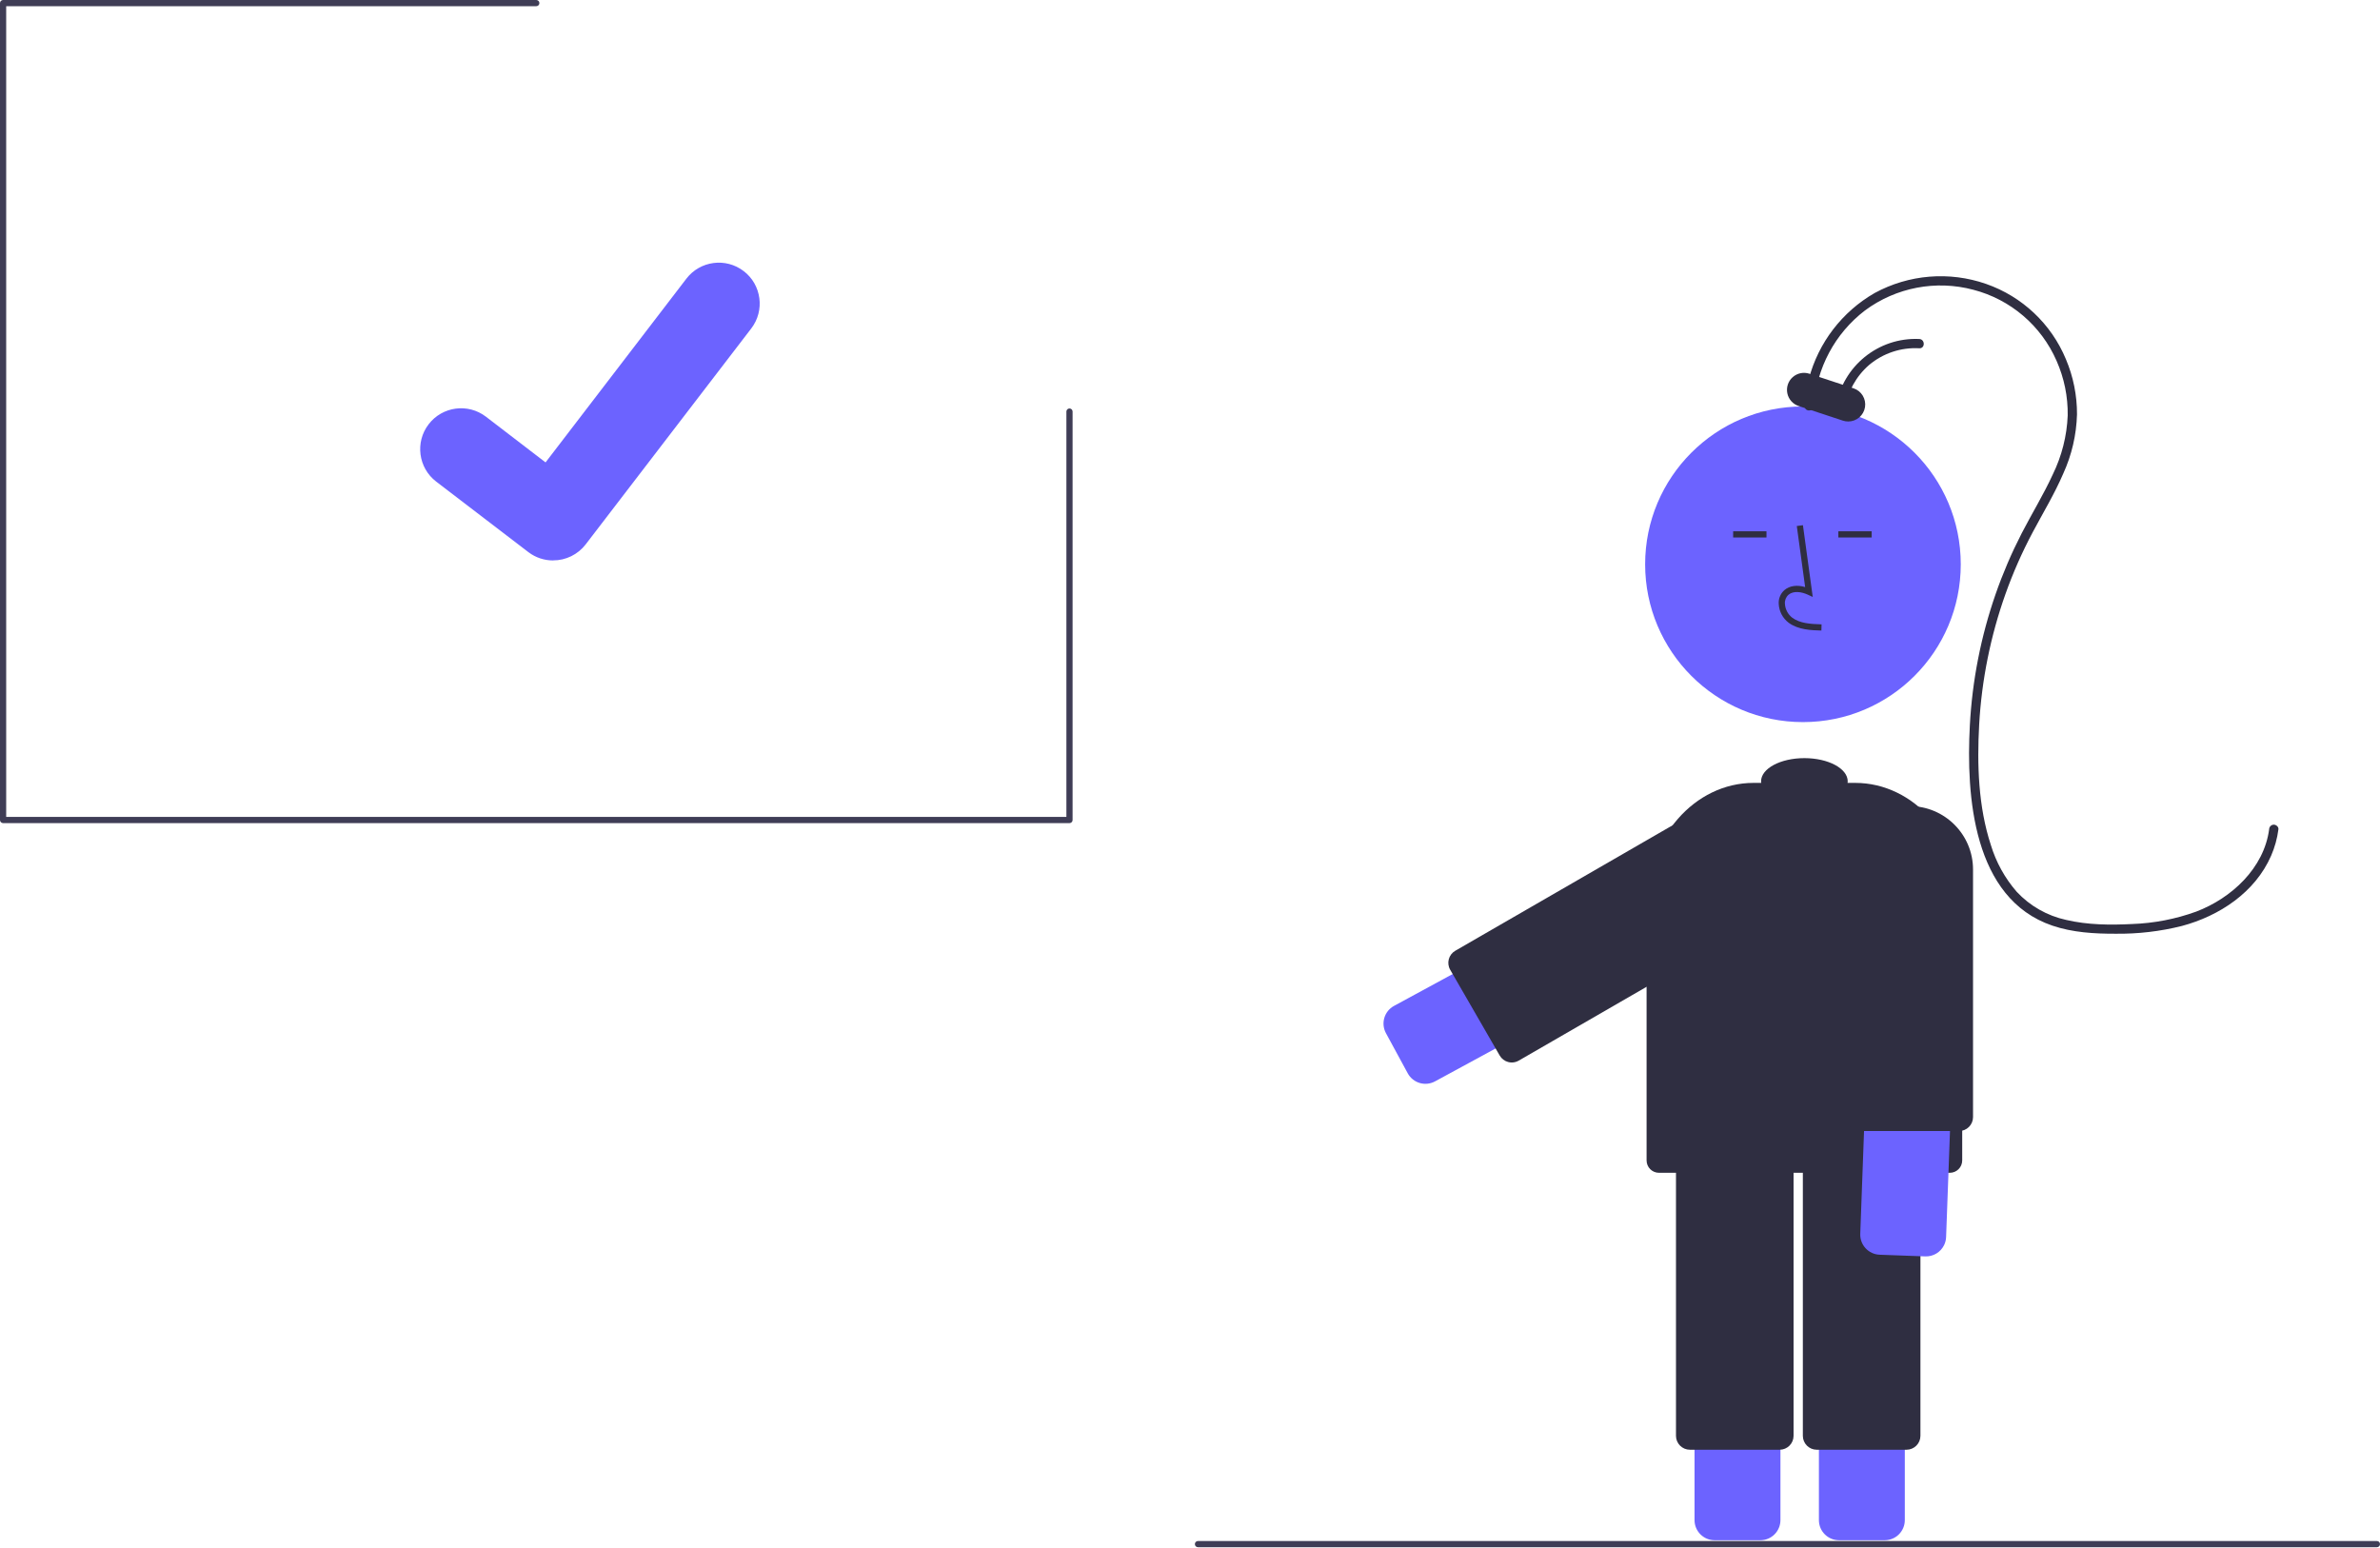
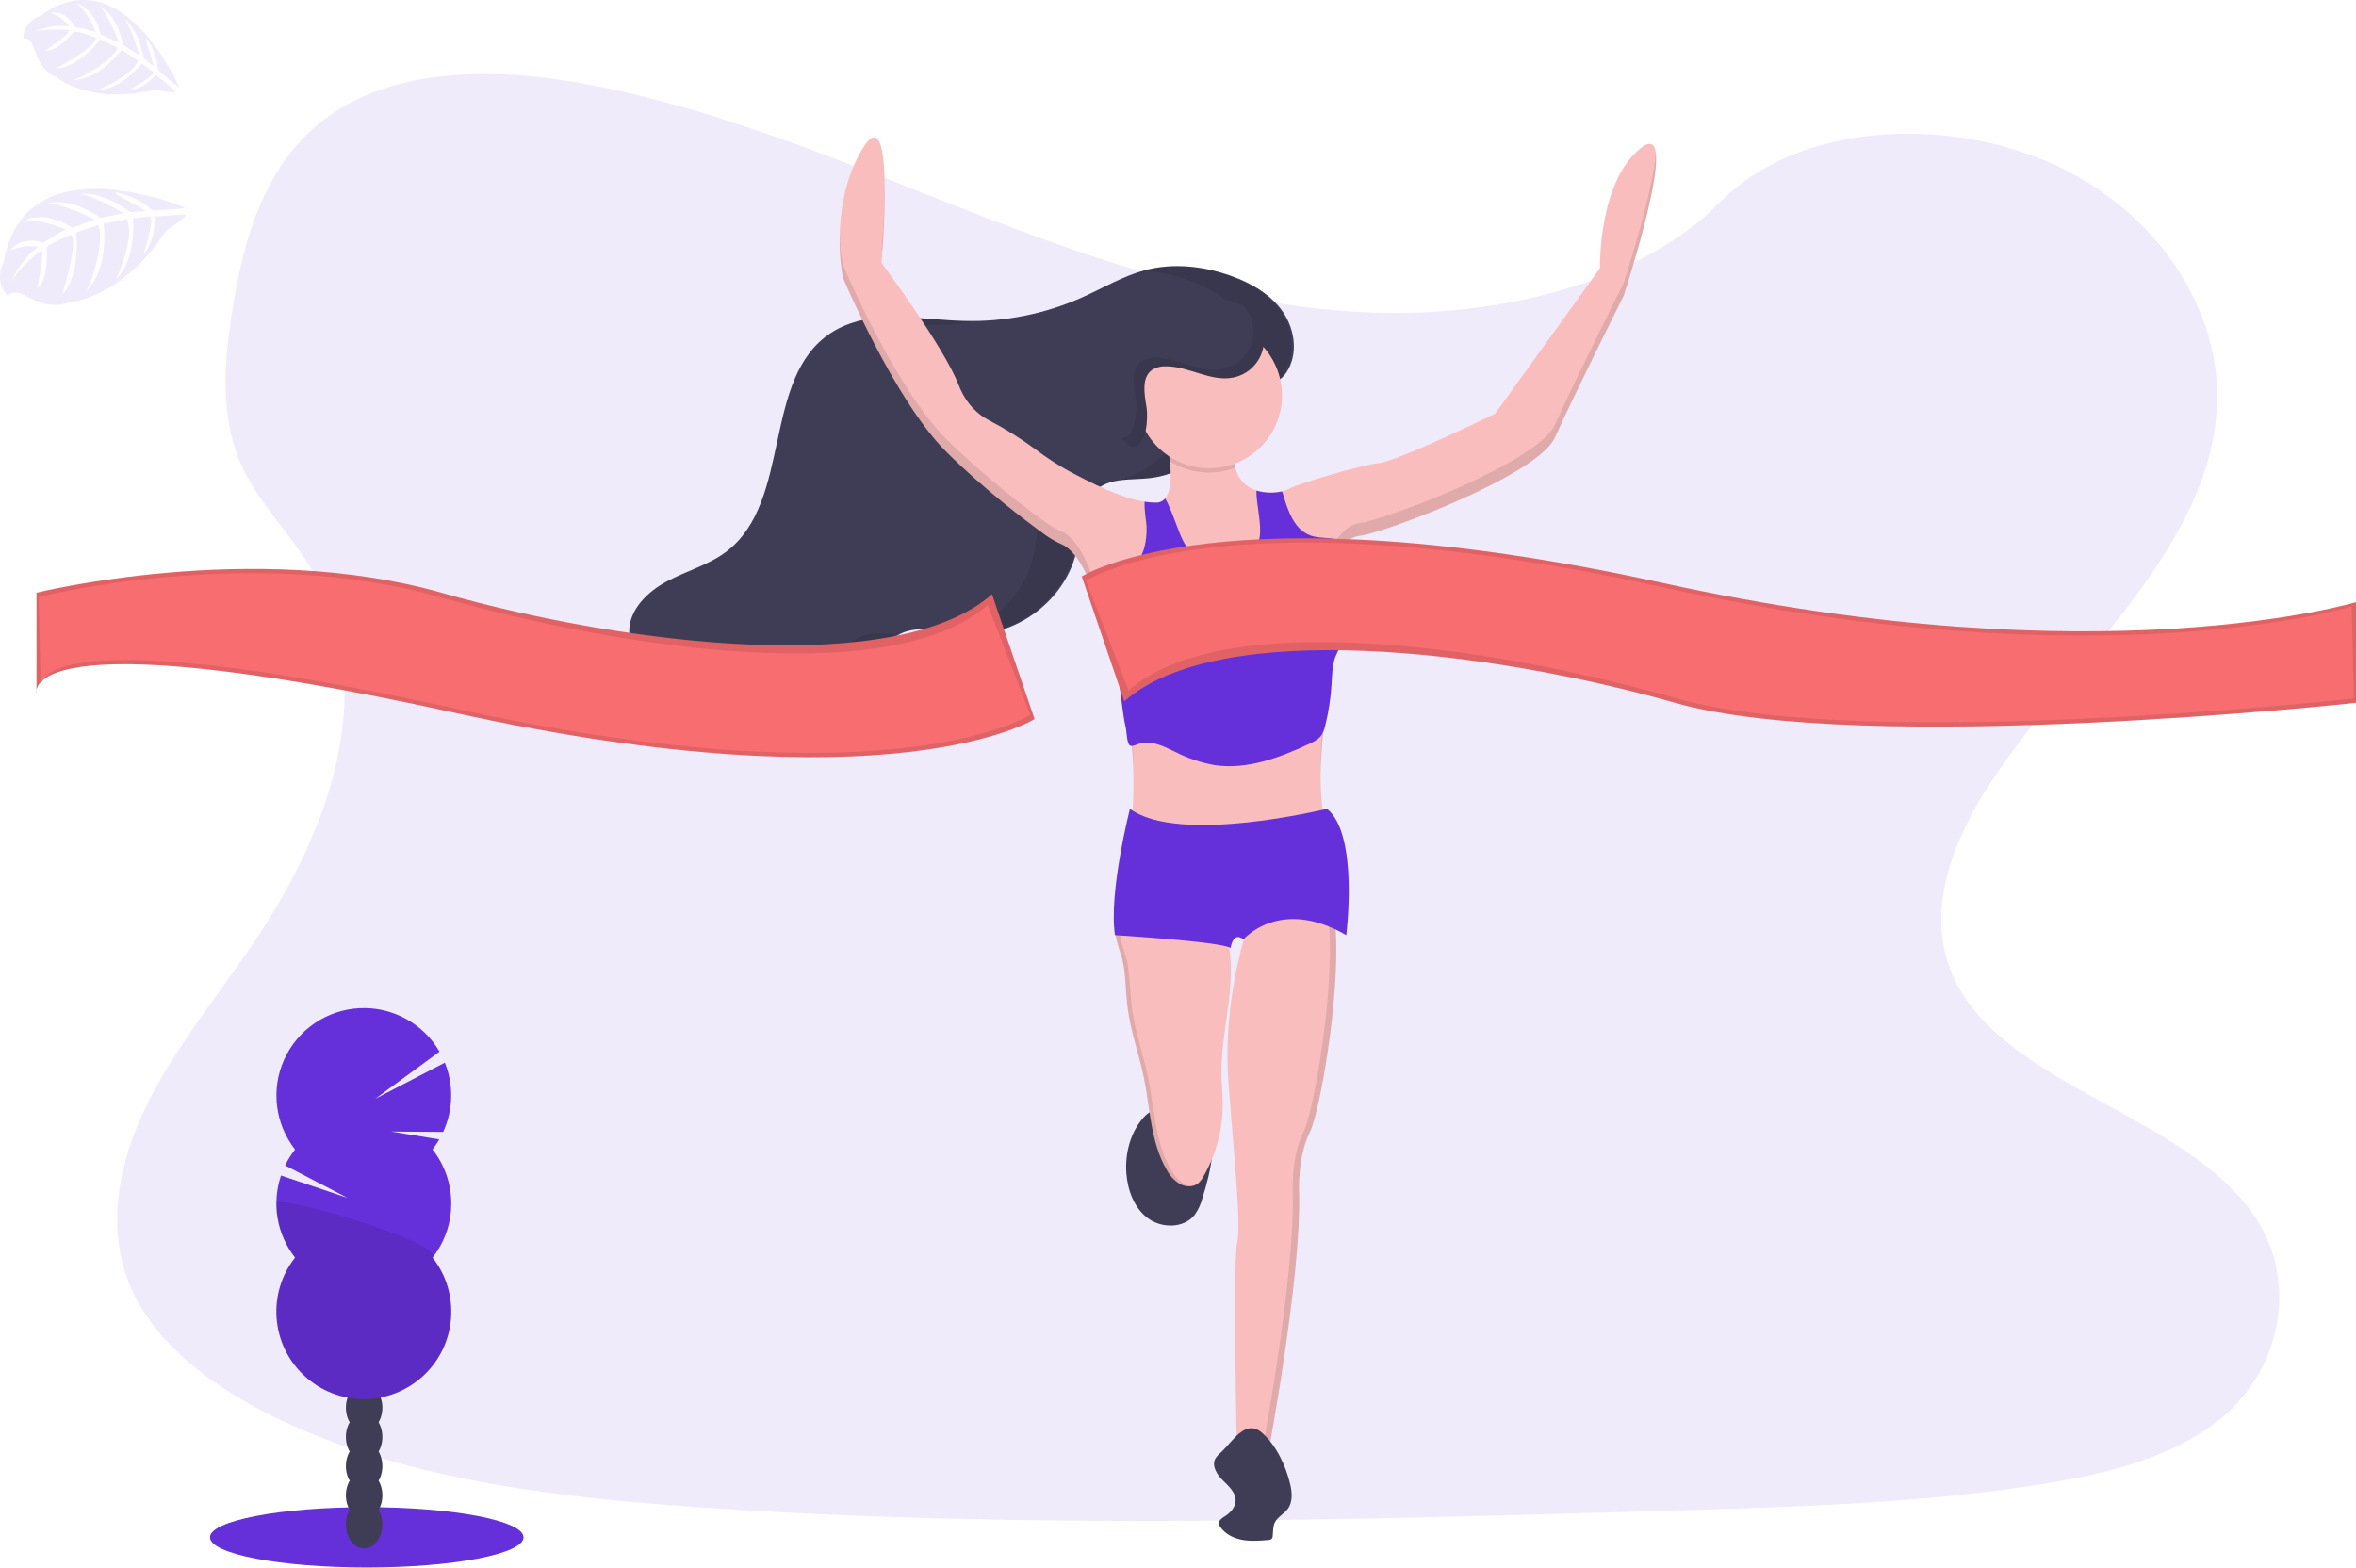
- <svg xmlns="http://www.w3.org/2000/svg" data-name="Layer 1" width="769.15" height="500" viewBox="0 0 769.15 500">
-   <path d="M824.505,697.75H809.746a6.507,6.507,0,0,1-6.5-6.5V568.235a6.507,6.507,0,0,1,6.5-6.5h14.76a6.507,6.507,0,0,1,6.5,6.5V691.25A6.507,6.507,0,0,1,824.505,697.75Z" transform="translate(-215.4249 -200)" fill="#6c63ff" />
-   <path d="M784.313,697.75H769.553a6.507,6.507,0,0,1-6.5-6.5V568.235a6.507,6.507,0,0,1,6.5-6.5H784.313a6.507,6.507,0,0,1,6.5,6.5V691.25A6.507,6.507,0,0,1,784.313,697.75Z" transform="translate(-215.4249 -200)" fill="#6c63ff" />
-   <path d="M790.555,668.5h-29a4.505,4.505,0,0,1-4.5-4.5V563a4.505,4.505,0,0,1,4.5-4.5h29a4.505,4.505,0,0,1,4.5,4.5V664A4.505,4.505,0,0,1,790.555,668.5Z" transform="translate(-215.4249 -200)" fill="#2f2e41" />
-   <path d="M831.555,668.5h-29a4.505,4.505,0,0,1-4.5-4.5V563a4.505,4.505,0,0,1,4.5-4.5h29a4.505,4.505,0,0,1,4.5,4.5V664A4.505,4.505,0,0,1,831.555,668.5Z" transform="translate(-215.4249 -200)" fill="#2f2e41" />
-   <path d="M782.079,493.49a14.091,14.091,0,0,1-1.28.786L679.182,549.461a6.5,6.5,0,0,1-8.814-2.61l-7.044-12.97.439-.238-.439.238a6.507,6.507,0,0,1,2.61-8.814l101.616-55.186a13.881,13.881,0,0,1,14.528,23.608Z" transform="translate(-215.4249 -200)" fill="#6c63ff" />
-   <circle cx="582.663" cy="182.357" r="51" fill="#6c63ff" />
-   <path d="M804.051,403.766c-3.306-.092-7.42-.207-10.59-2.522a8.133,8.133,0,0,1-3.2-6.073,5.471,5.471,0,0,1,1.86-4.493c1.656-1.399,4.073-1.727,6.678-.961l-2.699-19.726,1.981-.271,3.173,23.19-1.655-.759c-1.918-.88-4.552-1.328-6.188.055a3.515,3.515,0,0,0-1.153,2.896,6.147,6.147,0,0,0,2.381,4.528c2.467,1.802,5.746,2.034,9.466,2.138Z" transform="translate(-215.4249 -200)" fill="#2f2e41" />
-   <rect x="560.104" y="171.692" width="10.772" height="2" fill="#2f2e41" />
-   <rect x="594.104" y="171.692" width="10.772" height="2" fill="#2f2e41" />
-   <path d="M801.656,331.206a42.161,42.161,0,0,1,16.487-30.886,41.065,41.065,0,0,1,35.015-6.678,40.441,40.441,0,0,1,26.883,22.939,42.108,42.108,0,0,1,3.61,17.692,47.834,47.834,0,0,1-4.831,19.067c-3.007,6.552-6.8,12.699-10.094,19.104a152.462,152.462,0,0,0-8.377,19.557A154.179,154.179,0,0,0,852.027,434.375c-1.224,22.771.954,56.014,26.66,64.753,6.537,2.222,13.588,2.636,20.442,2.618a83.952,83.952,0,0,0,21.42-2.509c12.135-3.24,23.656-10.85,28.826-22.672a31.553,31.553,0,0,0,2.373-8.569c.108-.81-.767-1.492-1.5-1.5a1.537,1.537,0,0,0-1.5,1.5c-1.674,12.598-12.172,22.259-23.569,26.602a67.697,67.697,0,0,1-20.736,4.011c-7.046.356-14.362.301-21.262-1.321a30.792,30.792,0,0,1-16.014-9.103,41.401,41.401,0,0,1-8.359-15.122c-4.057-12.385-4.483-26.002-3.77-38.911a151.262,151.262,0,0,1,8.498-42.193,147.934,147.934,0,0,1,8.804-19.958c3.342-6.286,7.054-12.395,9.87-18.947a49.444,49.444,0,0,0,4.445-19.153,45.244,45.244,0,0,0-3.576-17.793,43.37,43.37,0,0,0-25.81-24.361,44.641,44.641,0,0,0-36.016,2.95,45.385,45.385,0,0,0-21.255,27.733,43.424,43.424,0,0,0-1.342,8.775c-.099,1.93,2.901,1.924,3,0Z" transform="translate(-215.4249 -200)" fill="#2f2e41" />
-   <path d="M811.63,332.259a23.488,23.488,0,0,1,7.857-14.333,23.169,23.169,0,0,1,16.195-5.376c1.93.097,1.925-2.904,0-3a26.104,26.104,0,0,0-26.945,21.911c-.288,1.889,2.602,2.703,2.893.798Z" transform="translate(-215.4249 -200)" fill="#2f2e41" />
-   <path d="M812.706,336.209a5.475,5.475,0,0,1-1.72-.278l-14.244-4.703a5.5,5.5,0,1,1,3.449-10.445l14.244,4.703A5.5,5.5,0,0,1,812.706,336.209Z" transform="translate(-215.4249 -200)" fill="#2f2e41" />
-   <path d="M814.965,453h-2.457a4.069,4.069,0,0,0,.047-.5c0-4.142-6.268-7.5-14-7.5s-14,3.358-14,7.5a4.069,4.069,0,0,0,.047.5h-2.456c-19.104,0-34.591,17.739-34.591,39.622V575a4,4,0,0,0,4,4h94a4,4,0,0,0,4-4V492.622C849.555,470.739,834.069,453,814.965,453Z" transform="translate(-215.4249 -200)" fill="#2f2e41" />
-   <path id="efe8c2a6-7c83-4734-b3a8-78abd7d8e319-381" data-name="Path 395" d="M394.164,381.114a13.123,13.123,0,0,1-7.895-2.624l-.141-.106-29.735-22.746a13.214,13.214,0,0,1,16.079-20.974l19.26,14.769,45.512-59.376a13.208,13.208,0,0,1,18.519-2.446l.004.003-.282.392.29-.392a13.224,13.224,0,0,1,2.443,18.522l-53.532,69.807a13.216,13.216,0,0,1-10.51,5.153Z" transform="translate(-215.4249 -200)" fill="#6c63ff" />
-   <path d="M561.055,466H216.425a1,1,0,0,1-1-1V201a1,1,0,0,1,1-1H388.74a1,1,0,0,1,0,2H217.425V464H560.055V333a1,1,0,0,1,2,0V465A1,1,0,0,1,561.055,466Z" transform="translate(-215.4249 -200)" fill="#3f3d56" />
-   <path d="M703.993,543.358a4.519,4.519,0,0,1-1.172-.155,4.471,4.471,0,0,1-2.732-2.097l-16-27.713a4.5,4.5,0,0,1,1.647-6.147l69.282-40a20.5,20.5,0,0,1,20.5,35.507l-69.282,40A4.473,4.473,0,0,1,703.993,543.358Z" transform="translate(-215.4249 -200)" fill="#2f2e41" />
-   <path d="M983.575,700h-381a1,1,0,0,1,0-2h381a1,1,0,0,1,0,2Z" transform="translate(-215.4249 -200)" fill="#3f3d56" />
-   <path d="M843.687,602.401a6.517,6.517,0,0,1-6.072,3.62l-14.749-.542a6.507,6.507,0,0,1-6.257-6.734l4.248-115.557a13.88,13.88,0,1,1,27.741,1.02l-4.248,115.556A6.477,6.477,0,0,1,843.687,602.401Z" transform="translate(-215.4249 -200)" fill="#6c63ff" />
-   <path d="M848.555,565.5h-32a4.505,4.505,0,0,1-4.5-4.5V481a20.5,20.5,0,0,1,41,0v80A4.505,4.505,0,0,1,848.555,565.5Z" transform="translate(-215.4249 -200)" fill="#2f2e41" />
+ <svg xmlns="http://www.w3.org/2000/svg" data-name="Layer 1" width="1100.11" height="731.98" viewBox="0 0 1100.11 731.98">
+   <path d="M691.18,230C626.46,227.7,564.82,206.81,506,184s-117.16-48.19-180.33-60.3c-40.63-7.79-87.1-8.89-119.83,12.89-31.51,21-41.69,57.15-47.16,90.73-4.12,25.26-6.54,51.84,4.74,75.49,7.84,16.42,21.74,30.22,31.36,45.95,33.47,54.72,9.81,122.2-26.45,175.63-17,25.07-36.75,49-49.88,75.66s-19.2,57.25-7.71,84.47c11.38,27,38.51,47.24,67.9,61.49,59.69,28.94,130,37.23,198.61,41.92,151.83,10.39,304.46,5.89,456.69,1.39,56.34-1.67,112.92-3.36,168.34-12.07,30.78-4.84,62.55-12.52,84.9-31.05,28.36-23.53,35.39-63.38,16.38-92.88-31.88-49.49-120-61.78-142.31-114.9-12.26-29.23.33-61.8,18.16-88.91,38.24-58.16,102.33-109.19,105.7-175.68,2.32-45.66-28.49-91.39-76.13-113-49.93-22.65-119.18-19.8-156,17.69C815,217.08,748.33,231.93,691.18,230Z" transform="translate(-49.94 -84.01)" fill="#6530d9" opacity="0.1" />
+   <ellipse cx="171.26" cy="717.9" rx="73.21" ry="14.08" fill="#6530d9" />
+   <ellipse cx="170.03" cy="711.92" rx="8.52" ry="11.16" fill="#3f3d56" />
+   <ellipse cx="170.03" cy="698.28" rx="8.52" ry="11.16" fill="#3f3d56" />
+   <ellipse cx="170.03" cy="684.64" rx="8.52" ry="11.16" fill="#3f3d56" />
+   <ellipse cx="170.03" cy="671.01" rx="8.52" ry="11.16" fill="#3f3d56" />
+   <ellipse cx="170.03" cy="657.37" rx="8.52" ry="11.16" fill="#3f3d56" />
+   <ellipse cx="170.03" cy="643.73" rx="8.52" ry="11.16" fill="#3f3d56" />
+   <ellipse cx="170.03" cy="630.09" rx="8.52" ry="11.16" fill="#3f3d56" />
+   <path d="M251.88,620.77a40.41,40.41,0,0,0,3.18-4.67l-22.4-3.68,24.22.18a40.87,40.87,0,0,0,.78-32.35l-32.49,16.86,30-22a40.83,40.83,0,1,0-67.44,45.69,41.2,41.2,0,0,0-4.66,7.45l29.08,15.1-31-10.4a40.81,40.81,0,0,0,6.58,38.34,40.83,40.83,0,1,0,64.18,0,40.83,40.83,0,0,0,0-50.49Z" transform="translate(-49.94 -84.01)" fill="#6530d9" />
+   <path d="M179,646a40.66,40.66,0,0,0,8.74,25.24,40.83,40.83,0,1,0,64.18,0C257.36,664.31,179,641.43,179,646Z" transform="translate(-49.94 -84.01)" opacity="0.1" />
+   <path d="M575.89,632c.62,8,3.7,16.28,10.18,21s16.79,4.63,21.74-1.71a24.32,24.32,0,0,0,3.61-7.85c4.17-13.18,7.13-27.6,2.56-40.65-10.31-.67-22.26-5.52-30,3C577.73,612.73,575.17,622.75,575.89,632Z" transform="translate(-49.94 -84.01)" fill="#3f3d56" />
+   <path d="M623.75,551.37c-1.37,11.63-3.7,23.21-3.46,34.92.09,4.52.57,9,.58,13.54a66.74,66.74,0,0,1-9,33.57,11.26,11.26,0,0,1-2.46,3.18c-2.37,1.92-5.94,1.76-8.6.29a16.92,16.92,0,0,1-6.11-6.63c-7.45-12.76-7.66-28.27-10.61-42.74-2.26-11.07-6.22-21.8-7.65-33-.93-7.21-.79-14.56-2.27-21.68-.45-2.15-1.71-5.38-2.54-8.55-.76-2.83-1.18-5.61-.4-7.52,1.59-3.91,6.8-2.39,10.19-2.15a234.58,234.58,0,0,0,35.86-.09c1.18-.09,2.52-.14,3.35.7a4.12,4.12,0,0,1,.8,1.45,48.53,48.53,0,0,1,2.17,8C625.25,533.37,624.79,542.5,623.75,551.37Z" transform="translate(-49.94 -84.01)" fill="#fabdbd" />
+   <g opacity="0.1">
+     <path d="M619.15,514.51a8.8,8.8,0,0,0-1.85,0c-5.72.46-11.45.69-17.17.72Q609.64,515.25,619.15,514.51Z" transform="translate(-49.94 -84.01)" />
+     <path d="M602.83,636.87a16.92,16.92,0,0,1-6.11-6.63c-7.45-12.76-7.66-28.27-10.61-42.74-2.26-11.07-6.22-21.8-7.65-33-.93-7.21-.79-14.56-2.27-21.68-.45-2.15-1.71-5.38-2.54-8.55-.76-2.83-1.18-5.61-.4-7.52a4.26,4.26,0,0,1,4-2.6c-2.53-.17-5,.13-6,2.6-.78,1.91-.36,4.69.4,7.52.83,3.17,2.09,6.4,2.54,8.55,1.48,7.12,1.34,14.47,2.27,21.68,1.43,11.21,5.39,21.94,7.65,33,2.95,14.47,3.16,30,10.61,42.74a16.92,16.92,0,0,0,6.11,6.63,8.88,8.88,0,0,0,5.24,1.06A9.22,9.22,0,0,1,602.83,636.87Z" transform="translate(-49.94 -84.01)" />
+   </g>
+   <path d="M661.56,612.7c-6,12-5,29-5,29,1,40-15,124-15,124h-14s-2-93,0-101-1-36-4-75c-2.23-29,3.84-55.28,7.1-66.81,1.12-4,1.9-6.19,1.9-6.19s23-34,36-18c3,3.72,4.59,11.23,5.14,20.71C675.48,550.69,666.16,603.49,661.56,612.7Z" transform="translate(-49.94 -84.01)" fill="#fabdbd" />
+   <path d="M673.7,519.41c-.55-9.48-2.12-17-5.14-20.71-2.9-3.56-6.3-4.64-9.82-4.17a10.66,10.66,0,0,1,6.82,4.17c3,3.72,4.59,11.23,5.14,20.71,1.78,31.28-7.54,84.08-12.14,93.29-6,12-5,29-5,29,1,40-15,124-15,124h3s16-84,15-124c0,0-1-17,5-29C666.16,603.49,675.48,550.69,673.7,519.41Z" transform="translate(-49.94 -84.01)" opacity="0.1" />
+   <path d="M620.28,762.05a13,13,0,0,0-2.86,3.12c-1.79,3.38.75,7.42,3.47,10.11s6,5.57,6,9.4c0,3.08-2.33,5.72-4.94,7.36-1.4.88-3.16,2-2.87,3.66a3.44,3.44,0,0,0,.53,1.17c2.24,3.43,6.21,5.44,10.23,6.2s8.17.43,12.26.1a2.47,2.47,0,0,0,1.68-.58,2.28,2.28,0,0,0,.45-1.38c.2-2.12.07-4.36,1-6.27,1.3-2.61,4.29-3.94,6-6.28,2.4-3.2,2.07-7.65,1.16-11.54-2-8.47-6.45-18.13-13.13-24C631.52,746.38,625.45,757.18,620.28,762.05Z" transform="translate(-49.94 -84.01)" fill="#3f3d56" />
+   <path d="M650.58,258c5.58-8.34,4.13-20-1.57-28.3s-14.86-13.52-24.31-16.89c-12.74-4.54-26.79-6.09-39.88-2.68-10.42,2.71-19.78,8.38-29.6,12.76a127.29,127.29,0,0,1-55.28,11c-21.11-.59-44.24-6-61.95,5.54-32.42,21.09-18,78.49-48.67,102-8.27,6.34-18.68,9.11-27.88,14s-17.92,13.4-17.7,23.82c.1,5,2.3,9.77,5,14,11.5,18.23,33,29.51,54.53,29.3s42.54-11.66,54.95-29.28c3.11-4.41,5.85-9.32,10.36-12.26,9-5.9,20.86-1.77,31.6-.89,23.91,1.95,47.83-16,52.59-39.55,2-10.05,1.65-22.06,9.74-28.37,6.53-5.09,15.72-4,24-4.87,15.14-1.57,27.09-11,35.31-23.32,3.77-5.65,4.21-12.4,9.35-16.85C636.71,262.27,645.28,265.88,650.58,258Z" transform="translate(-49.94 -84.01)" fill="#3f3d56" />
+   <g opacity="0.1">
+     <path d="M479.94,235.82a126.77,126.77,0,0,0,26.17-2c-2.38.07-4.78.07-7.17,0-16.57-.46-34.38-3.88-49.84.24C459.3,234.16,469.85,235.54,479.94,235.82Z" transform="translate(-49.94 -84.01)" />
+     <path d="M448.56,383c-4.51,2.94-7.25,7.85-10.36,12.26a70.25,70.25,0,0,1-39.47,27.21c1.17.05,2.34.08,3.52.07,21.55-.21,42.54-11.66,54.95-29.28,3.11-4.41,5.85-9.32,10.36-12.26l.78-.48C461.28,379.55,454.35,379.21,448.56,383Z" transform="translate(-49.94 -84.01)" />
+     <path d="M648,229.67c-5.69-8.26-14.86-13.52-24.31-16.89-12.74-4.54-26.79-6.09-39.88-2.68-.3.07-.59.16-.88.24a76.55,76.55,0,0,1,21.76,4.44c9.45,3.37,18.62,8.63,24.31,16.89s7.15,20,1.57,28.3c-5.3,7.91-13.87,4.3-19.48,9.17-5.14,4.45-5.58,11.2-9.35,16.85-7.07,10.57-16.91,19-29.16,22.2,4.21-.5,8.65-.44,12.85-.88,15.14-1.57,27.09-11,35.31-23.32,3.77-5.65,4.21-12.4,9.35-16.85,5.61-4.87,14.18-1.26,19.48-9.17C655.16,249.63,653.71,237.93,648,229.67Z" transform="translate(-49.94 -84.01)" />
+     <path d="M566.44,309.31c-8.23.86-17.42-.22-24,4.87-8.09,6.31-7.7,18.32-9.74,28.37C529.19,360.12,514.93,374.61,498,380l1.19.11c23.91,1.95,47.83-16,52.59-39.55,2-10.05,1.65-22.06,9.74-28.37a18.06,18.06,0,0,1,6.21-3C567.28,309.2,566.87,309.27,566.44,309.31Z" transform="translate(-49.94 -84.01)" />
+   </g>
+   <path d="M808.06,222.2s-24,48-32,66-81,45-91,46a12.88,12.88,0,0,0-7.14,3.44c-5.65,5-8.86,13.56-8.86,13.56s4,27-1,72c-.1.87-.19,1.74-.27,2.58-4.36,42.82,4.77,52.92,4.77,52.92s-97,37-94-11c.94-15.11.8-26.15-.13-35.38a148.57,148.57,0,0,0-5.74-27.86c-2.37-8.29-5.2-17.38-8.13-29.76A130.53,130.53,0,0,0,559,356.55c-.07-.18-.14-.36-.2-.53-5-12.41-10-16.42-12.86-17.72a43.23,43.23,0,0,1-7.68-4.32c-9.24-6.67-29.07-21.62-46.73-39.28-24-24-48-81-48-81s-7-33,9-60,9,53,9,53,29,39,36,57c3.6,9.26,9.32,14,14,16.46A166,166,0,0,1,533.67,294a129.29,129.29,0,0,0,14.89,9.72c11.18,6,24.57,12.77,35.73,14.55a33.69,33.69,0,0,0,5.27.45,5.46,5.46,0,0,0,4.4-2c3-3.53,2.93-11.13,2.24-17.38a88.32,88.32,0,0,0-1.64-9.63s32.5-20.5,31.5,4.5a27.94,27.94,0,0,0,.76,8.22,14.25,14.25,0,0,0,9.69,10.6,24,24,0,0,0,12,.39,11.73,11.73,0,0,0,3.54-1.21c3-2,33-11,42-12s54-23,54-23l49-68s-1-40,19-56S808.06,222.2,808.06,222.2Z" transform="translate(-49.94 -84.01)" fill="#fabdbd" />
+   <g opacity="0.1">
+     <path d="M667.79,419.78a199.39,199.39,0,0,0-1.15,24.2c.1-5.28.45-11.31,1.15-18.2.08-.84.17-1.71.27-2.58a392.15,392.15,0,0,0,2.5-46.39,401.7,401.7,0,0,1-2.5,40.39C668,418.07,667.87,418.94,667.79,419.78Z" transform="translate(-49.94 -84.01)" />
+     <path d="M595.6,289.07c-.67.39-1,.63-1,.63a85.66,85.66,0,0,1,1.92,13A61.34,61.34,0,0,0,595.6,289.07Z" transform="translate(-49.94 -84.01)" />
+     <path d="M462,201.27c.49-7,1.22-19.55,1.08-30.71-.17,14.92-1.5,30.14-1.5,30.14Z" transform="translate(-49.94 -84.01)" />
+     <path d="M578.63,466.53c0,.39,0,.78-.07,1.17-3,48,94,11,94,11a16.28,16.28,0,0,1-2.53-5.08C655.42,478.82,582,503,578.63,466.53Z" transform="translate(-49.94 -84.01)" />
+     <path d="M808.06,216.2s-24,48-32,66-81,45-91,46a12.88,12.88,0,0,0-7.14,3.44c-5.65,5-8.86,13.56-8.86,13.56s.24,1.63.53,4.73c1.12-2.57,4-8.47,8.33-12.29a12.88,12.88,0,0,1,7.14-3.44c10-1,83-28,91-46s32-66,32-66,16.91-51.35,15.05-66.71C821.57,175.17,808.06,216.2,808.06,216.2Z" transform="translate(-49.94 -84.01)" />
+     <path d="M578.43,426.32a148.57,148.57,0,0,0-5.74-27.86c-2.37-8.29-5.2-17.38-8.13-29.76A130.53,130.53,0,0,0,559,350.55c-.07-.18-.14-.36-.2-.53-5-12.41-10-16.42-12.86-17.72a43.23,43.23,0,0,1-7.68-4.32c-9.24-6.67-29.07-21.62-46.73-39.28-24-24-48-81-48-81a90.42,90.42,0,0,1-1.48-14.58,96.4,96.4,0,0,0,1.48,20.58s24,57,48,81c17.66,17.66,37.49,32.61,46.73,39.28A43.23,43.23,0,0,0,546,338.3c2.85,1.3,7.84,5.31,12.86,17.72.06.17.13.35.2.53a130.53,130.53,0,0,1,5.53,18.15c2.93,12.38,5.76,21.47,8.13,29.76a148.57,148.57,0,0,1,5.74,27.86c.42,4.18.67,8.73.74,13.85A174.17,174.17,0,0,0,578.43,426.32Z" transform="translate(-49.94 -84.01)" />
+   </g>
+   <path d="M677.47,382.88a59.56,59.56,0,0,0-4,7.88c-1.51,4.2-1.52,8.77-1.8,13.22a106.14,106.14,0,0,1-2.84,18.52,20.48,20.48,0,0,1-1,3.28,8.67,8.67,0,0,1-1.17,2,8.53,8.53,0,0,1-1.86,1.69,21.82,21.82,0,0,1-3.39,1.85c-13.92,6.5-29.1,12.24-44.29,10a64.45,64.45,0,0,1-18.43-6.2c-5.5-2.67-11.72-5.84-17.42-3.62h0a8.77,8.77,0,0,1-2.79.87,2.65,2.65,0,0,1-.56-.05c-1.88-.36-1.88-6.7-2.31-8.57-1.64-7.18-1.89-13-2.87-19.24a63.13,63.13,0,0,0-2.41-10.17c-4-12.1-5.21-25-5.21-37.68,0-.63-4.5,0-6-.06-.38,0-.59-.06-.5-.19a2,2,0,0,1,.3-.34,4.57,4.57,0,0,1,1.79-.89l1.18-.35c6.18-1.75,13-2.48,17.62-6.83,4.8-4.49,6-11.66,5.79-18.22-.06-2.11-1.09-7.23-.92-11.48a33.69,33.69,0,0,0,5.27.45,5.46,5.46,0,0,0,4.4-2,79,79,0,0,1,4.32,10c1.7,4.18,3,8.58,5.49,12.36,4,6.16,11.38,10.21,18.72,9.59s14.17-6.26,15.48-13.5c1.15-6.35-1.52-15.49-1.46-22.09a24,24,0,0,0,12,.39,10.84,10.84,0,0,1,.43,1.25c2.25,7.72,5.25,16.58,12.8,19.32,4.88,1.76,10.65.44,15.16,3a9.73,9.73,0,0,1,1,.66,11.07,11.07,0,0,1,2.65,2.81,22.59,22.59,0,0,1,3.21,10.08A55.92,55.92,0,0,1,677.47,382.88Z" transform="translate(-49.94 -84.01)" fill="#6530d9" />
+   <path d="M626.82,302.42a34.08,34.08,0,0,1-30.62-3.09,88.32,88.32,0,0,0-1.64-9.63s32.5-20.5,31.5,4.5A27.94,27.94,0,0,0,626.82,302.42Z" transform="translate(-49.94 -84.01)" opacity="0.1" />
+   <circle cx="564.61" cy="184.69" r="34" fill="#fabdbd" />
+   <path d="M555.06,353.2s66-42,271,3,324,9,324,9v47s-230,25-318,0-213.27-39.42-257.14-.71Z" transform="translate(-49.94 -84.01)" fill="#f86d70" />
+   <path d="M555.06,353.2s66-42,271,3,324,9,324,9v47s-230,25-318,0-213.27-39.42-257.14-.71Z" transform="translate(-49.94 -84.01)" opacity="0.1" />
+   <path d="M557.06,355.2s64-42,269,3,322,9,322,9l1,43s-228,25-316,0-212.27-42.42-256.14-3.71Z" transform="translate(-49.94 -84.01)" fill="#f86d70" />
+   <path d="M533,419.8s-66,42-271-3-195-9-195-9v-47s101-25,189,0,213.27,39.42,257.14.71Z" transform="translate(-49.94 -84.01)" fill="#f86d70" />
+   <path d="M533,419.8s-66,42-271-3-195-9-195-9v-47s101-25,189,0,213.27,39.42,257.14.71Z" transform="translate(-49.94 -84.01)" opacity="0.1" />
+   <path d="M531,417.8s-64,42-269-3-193-9-193-9l-1-43s99-25,187,0,212.27,42.42,256.14,3.71Z" transform="translate(-49.94 -84.01)" fill="#f86d70" />
+   <path d="M585.31,274.33c-1-6.24-2.54-14.1,2.68-17.67a11.1,11.1,0,0,1,6.19-1.6c10.81-.11,21.14,7.42,31.74,5.22a17.89,17.89,0,0,0,7-31.87c-4.17-3.1-9.44-4.22-14.54-5.27-13.41-2.76-27.41-5.51-40.65-2s-25.34,15.38-24.28,29c.5,6.52,3.82,12.44,7.29,18,2.64,4.22,12.92,24,17.91,24.3C585.69,292.85,586,278.41,585.31,274.33Z" transform="translate(-49.94 -84.01)" fill="#3f3d56" />
+   <path d="M669.56,461.7s-69,17-92,0c0,0-10,39-7,59,0,0,49,3,54,6,0,0,1-8,6-4,0,0,17-20,48-2C678.56,520.7,684.56,473.7,669.56,461.7Z" transform="translate(-49.94 -84.01)" fill="#6530d9" />
+   <path d="M632.94,228.41a19.84,19.84,0,0,0-2.23-1.4,17.85,17.85,0,0,1-9.79,29.27c-10.6,2.2-20.93-5.33-31.74-5.22a11.1,11.1,0,0,0-6.19,1.6c-5.22,3.57-3.69,11.43-2.69,17.67.66,4.08.39,18.52-6.63,18.13l-.12,0c1.93,2.35,3.73,3.94,5.12,4,7,.39,7.29-14,6.63-18.13-1-6.24-2.53-14.1,2.69-17.67a11.1,11.1,0,0,1,6.19-1.6c10.81-.11,21.14,7.42,31.74,5.22a17.89,17.89,0,0,0,7-31.87Z" transform="translate(-49.94 -84.01)" opacity="0.1" />
+   <g opacity="0.1">
+     <path d="M136.3,180.91s-74.77-31.44-84.57,25.26c0,0-5.11,8.83,2,16.13,0,0,1.53-3.91,8.76.14a37.6,37.6,0,0,0,8.16,3.31,18.36,18.36,0,0,0,11.62-.62h0s24.59-1.33,45.27-33.5c0,0,8.86-5.48,9.31-7.53l-14.82,1s1.13,10.85-5,17.36c0,0,5.45-16.83,2.83-17.31-.53-.1-7.83.87-7.83.87s1.89,18.86-8,28.62c0,0,9.18-19.19,5.18-28.28l-10.93,2.11s3,19.84-7.82,31.39c0,0,8.89-20.4,5.46-30.77l-10.48,3.52s2.53,19.42-6.52,29c0,0,7.9-24.61,4.18-28,0,0-9.42,3.82-11.44,6,0,0,1.5,14-4.26,19,0,0,3.54-17,1.79-17.7,0,0-10.95,8.24-14.28,15.35,0,0,4.16-10.86,12.9-17,0,0-7.34-1.24-13,1.83,0,0,3.79-7.21,15.65-3.79,0,0,8.79-6.08,10.55-6,0,0-11.22-5-19.33-4.39,0,0,8.69-5,22.08,3.36l10.44-3.78s-14.49-7.43-21.76-7.4c0,0,9.66-3.73,24.48,6.67l10.69-2.19s-12-7.35-20.09-9.06c0,0,9.71-1.53,23.18,8.56l7.32-.62s-8.86-5.21-11.54-6.48-2.56-2.1-2.56-2.1a34.9,34.9,0,0,1,17.17,8.26S136.23,181.84,136.3,180.91Z" transform="translate(-49.94 -84.01)" fill="#6530d9" />
+   </g>
+   <g opacity="0.1">
+     <path d="M133.54,124.55S107,63.28,68.91,91.38c0,0-8.07,2.34-8,10.7,0,0,3.14-1.45,5.12,5.07a31.39,31.39,0,0,0,3,6.62A15,15,0,0,0,76.22,120h0s15.36,13.22,46,5.89c0,0,8.39,1.8,9.83.83l-9.37-7.86s-5.5,7.09-12.88,7.44c0,0,12.83-6.9,11.54-8.68-.26-.36-5.14-3.94-5.14-3.94s-9.63,12.28-21,12.47c0,0,16.39-6.18,19.19-13.85l-7.69-5s-9.54,13.49-22.53,14.19c0,0,16.9-7,20.77-15.16l-8.23-3.88s-9.56,13-20.37,13.49c0,0,18.71-10.12,18.42-14.25,0,0-7.77-3.1-10.23-2.92,0,0-7.07,9.15-13.38,8.89,0,0,11.79-8.09,11.14-9.5,0,0-11.2-1.34-17.23,1,0,0,8.66-4.08,17.35-2.74,0,0-3.65-4.93-8.74-6.3,0,0,6.36-2.13,11.46,6.66,0,0,8.68,1.39,9.69,2.43,0,0-3.8-9.39-9-13.62,0,0,8,2,11.2,14.57l8.35,3.71S101,91.2,96.61,87.09c0,0,7.87,3.28,10.75,17.9l7.59,4.79S112,98.58,108.18,93c0,0,6.64,4.61,8.9,18.28l4.7,3.8s-2.3-8.14-3.17-10.42-.32-2.7-.32-2.7a28.81,28.81,0,0,1,5.49,14.69S133,125.07,133.54,124.55Z" transform="translate(-49.94 -84.01)" fill="#6530d9" />
+   </g>
</svg>
